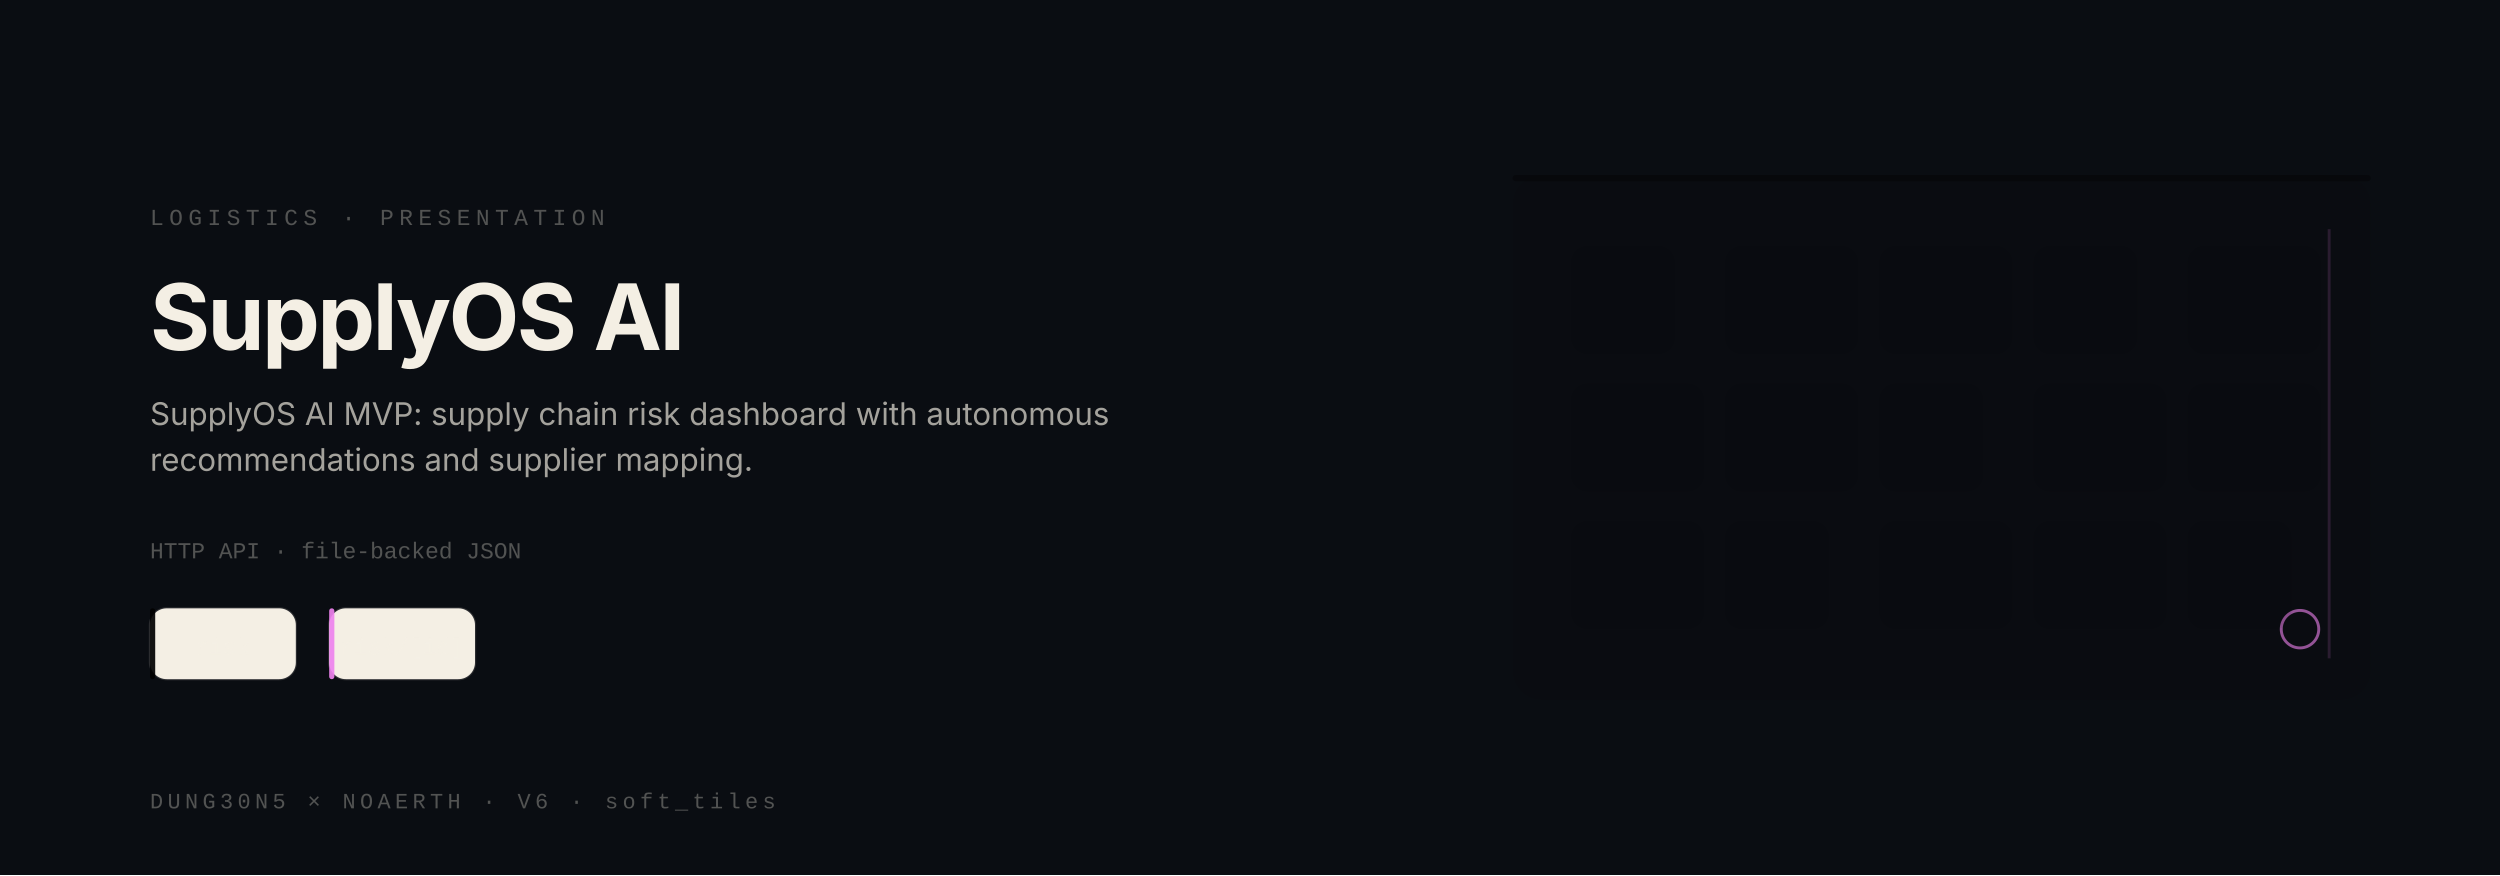
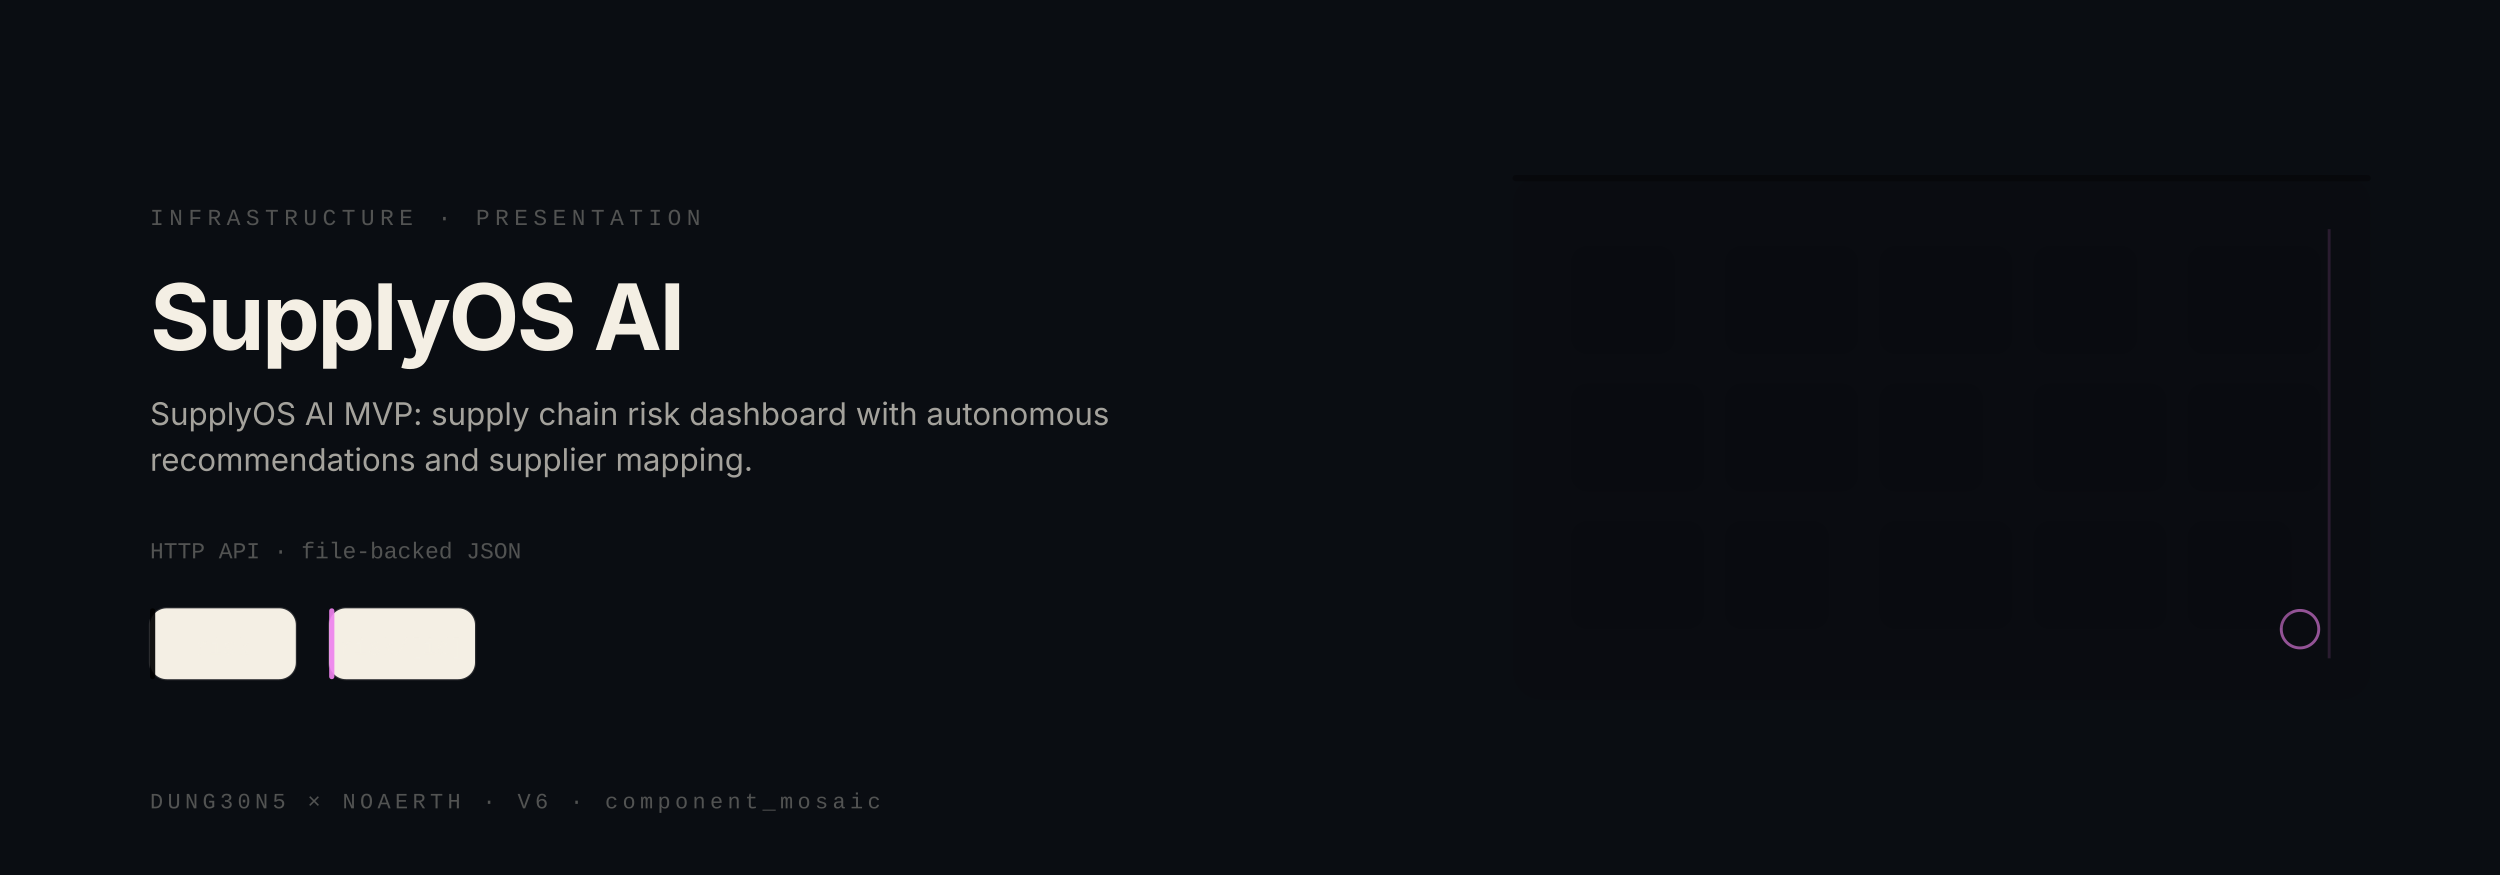
<svg xmlns="http://www.w3.org/2000/svg" viewBox="0 0 1200 420" width="1200" height="420" role="img" aria-label="SupplyOS AI: a composed grid assembles and a sweep resolves it">
  <rect width="1200" height="420" fill="#0a0d12" />
-   <text x="72" y="108" font-family="ui-monospace, SFMono-Regular, Menlo, Monaco, Consolas, 'Liberation Mono', monospace" font-size="11" letter-spacing="2.6" fill="#f4efe44f">LOGISTICS · PRESENTATION</text>
+   <text x="72" y="108" font-family="ui-monospace, SFMono-Regular, Menlo, Monaco, Consolas, 'Liberation Mono', monospace" font-size="11" letter-spacing="2.6" fill="#f4efe44f">INFRASTRUCTURE · PRESENTATION</text>
  <text x="72" y="168" font-family="-apple-system, BlinkMacSystemFont, 'Segoe UI', Inter, Helvetica, Arial, sans-serif" font-size="44" font-weight="660" letter-spacing="-1.2" fill="#f4efe4">SupplyOS AI</text>
  <text x="72" y="204" font-family="-apple-system, BlinkMacSystemFont, 'Segoe UI', Inter, Helvetica, Arial, sans-serif" font-size="15" fill="#f4efe4a8">SupplyOS AI MVP: supply chain risk dashboard with autonomous</text>
  <text x="72" y="226" font-family="-apple-system, BlinkMacSystemFont, 'Segoe UI', Inter, Helvetica, Arial, sans-serif" font-size="15" fill="#f4efe4a8">recommendations and supplier mapping.</text>
  <text x="72" y="268" font-family="ui-monospace, SFMono-Regular, Menlo, Monaco, Consolas, 'Liberation Mono', monospace" font-size="11" fill="#f4efe44f">HTTP API · file-backed JSON</text>
  <rect x="72.0" y="292.0" width="70.0" height="34.0" rx="8" fill="#f4efe4" stroke="#f4efe424" stroke-width="1.1" />
  <rect x="72.0" y="292.0" width="2.5" height="34.0" rx="1.2" fill="mint" opacity="0.92" />
  <text x="107.0" y="314" font-family="ui-monospace, SFMono-Regular, Menlo, Monaco, Consolas, 'Liberation Mono', monospace" font-size="11" fill="#f4efe4" fill-opacity="0.82" text-anchor="middle">risk</text>
  <rect x="158.0" y="292.0" width="70.0" height="34.0" rx="8" fill="#f4efe4" stroke="#f4efe424" stroke-width="1.1" />
  <rect x="158.0" y="292.0" width="2.5" height="34.0" rx="1.2" fill="violet" opacity="0.92" />
  <text x="193.0" y="314" font-family="ui-monospace, SFMono-Regular, Menlo, Monaco, Consolas, 'Liberation Mono', monospace" font-size="11" fill="#f4efe4" fill-opacity="0.82" text-anchor="middle">risk/[id]</text>
  <rect x="726.0" y="84.0" width="412.0" height="252.0" rx="14" fill="mint" fill-opacity="0.04" />
  <rect x="729.0" y="87.0" width="406.0" height="246.0" rx="12" fill="none" stroke="mint" stroke-width="1" stroke-opacity="0.18" />
-   <rect x="738.0" y="316.0" width="382.0" height="20" rx="5" fill="none" stroke="mint" stroke-width="1.1" opacity="0.30" />
-   <rect x="754.0" y="286.0" width="362.0" height="20" rx="5" fill="none" stroke="mint" stroke-width="1.1" opacity="0.24" />
-   <rect x="770.0" y="256.0" width="342.0" height="20" rx="5" fill="none" stroke="mint" stroke-width="1.1" opacity="0.18" />
-   <rect x="786.0" y="226.0" width="322.0" height="20" rx="5" fill="none" stroke="mint" stroke-width="1.1" opacity="0.12" />
+   <rect x="747.0" y="316.0" width="370.0" height="27" rx="5" fill="none" stroke="mint" stroke-width="1.1" opacity="0.32" />
+   <rect x="757.0" y="283.0" width="362.0" height="27" rx="5" fill="none" stroke="mint" stroke-width="1.1" opacity="0.27" />
+   <rect x="767.0" y="250.0" width="354.0" height="27" rx="5" fill="none" stroke="mint" stroke-width="1.1" opacity="0.22" />
+   <rect x="777.0" y="217.0" width="346.0" height="27" rx="5" fill="none" stroke="mint" stroke-width="1.1" opacity="0.17" />
  <rect x="726.0" y="84.0" width="412.0" height="3" rx="1.5" fill="mint" opacity="0.35" />
  <circle cx="1104.0" cy="302.0" r="9" fill="none" stroke="violet" stroke-width="1.4" opacity="0.6" />
  <rect x="754" y="118" width="50" height="52" rx="8" fill="mint" fill-opacity="0.08" stroke="mint" stroke-width="1" stroke-opacity="0.4" opacity="0.85" />
  <rect x="828" y="118" width="64" height="52" rx="8" fill="mint" fill-opacity="0.08" stroke="mint" stroke-width="1" stroke-opacity="0.4" opacity="0.85" />
  <rect x="902" y="118" width="64" height="52" rx="8" fill="mint" fill-opacity="0.08" stroke="mint" stroke-width="1" stroke-opacity="0.4" opacity="0.85" />
  <rect x="976" y="118" width="50" height="52" rx="8" fill="mint" fill-opacity="0.08" stroke="mint" stroke-width="1" stroke-opacity="0.4" opacity="0.85" />
  <rect x="1050" y="118" width="64" height="52" rx="8" fill="mint" fill-opacity="0.08" stroke="mint" stroke-width="1" stroke-opacity="0.4" opacity="0.85" />
  <rect x="754" y="184" width="64" height="52" rx="8" fill="mint" fill-opacity="0.08" stroke="mint" stroke-width="1" stroke-opacity="0.4" opacity="0.85" />
  <rect x="828" y="184" width="64" height="52" rx="8" fill="mint" fill-opacity="0.08" stroke="mint" stroke-width="1" stroke-opacity="0.4" opacity="0.85" />
  <rect x="902" y="184" width="50" height="52" rx="8" fill="mint" fill-opacity="0.08" stroke="mint" stroke-width="1" stroke-opacity="0.4" opacity="0.85" />
  <rect x="976" y="184" width="64" height="52" rx="8" fill="mint" fill-opacity="0.08" stroke="mint" stroke-width="1" stroke-opacity="0.4" opacity="0.85" />
  <rect x="1050" y="184" width="64" height="52" rx="8" fill="mint" fill-opacity="0.08" stroke="mint" stroke-width="1" stroke-opacity="0.4" opacity="0.85" />
  <rect x="754" y="250" width="64" height="52" rx="8" fill="mint" fill-opacity="0.08" stroke="mint" stroke-width="1" stroke-opacity="0.4" opacity="0.85" />
  <rect x="828" y="250" width="50" height="52" rx="8" fill="mint" fill-opacity="0.08" stroke="mint" stroke-width="1" stroke-opacity="0.4" opacity="0.85" />
  <rect x="902" y="250" width="64" height="52" rx="8" fill="mint" fill-opacity="0.08" stroke="mint" stroke-width="1" stroke-opacity="0.4" opacity="0.85" />
  <rect x="976" y="250" width="64" height="52" rx="8" fill="mint" fill-opacity="0.08" stroke="mint" stroke-width="1" stroke-opacity="0.4" opacity="0.85" />
  <rect x="1050" y="250" width="50" height="52" rx="8" fill="mint" fill-opacity="0.08" stroke="mint" stroke-width="1" stroke-opacity="0.4" opacity="0.85" />
  <line x1="1118" y1="110" x2="1118" y2="316" stroke="violet" stroke-width="1.4" opacity="0.14" />
-   <text x="72" y="388" font-family="ui-monospace, SFMono-Regular, Menlo, Monaco, Consolas, 'Liberation Mono', monospace" font-size="10.5" letter-spacing="2.1" fill="#f4efe44f">DUNG30N5 × NOAERTH · V6 · soft_tiles</text>
+   <text x="72" y="388" font-family="ui-monospace, SFMono-Regular, Menlo, Monaco, Consolas, 'Liberation Mono', monospace" font-size="10.5" letter-spacing="2.1" fill="#f4efe44f">DUNG30N5 × NOAERTH · V6 · component_mosaic</text>
</svg>
